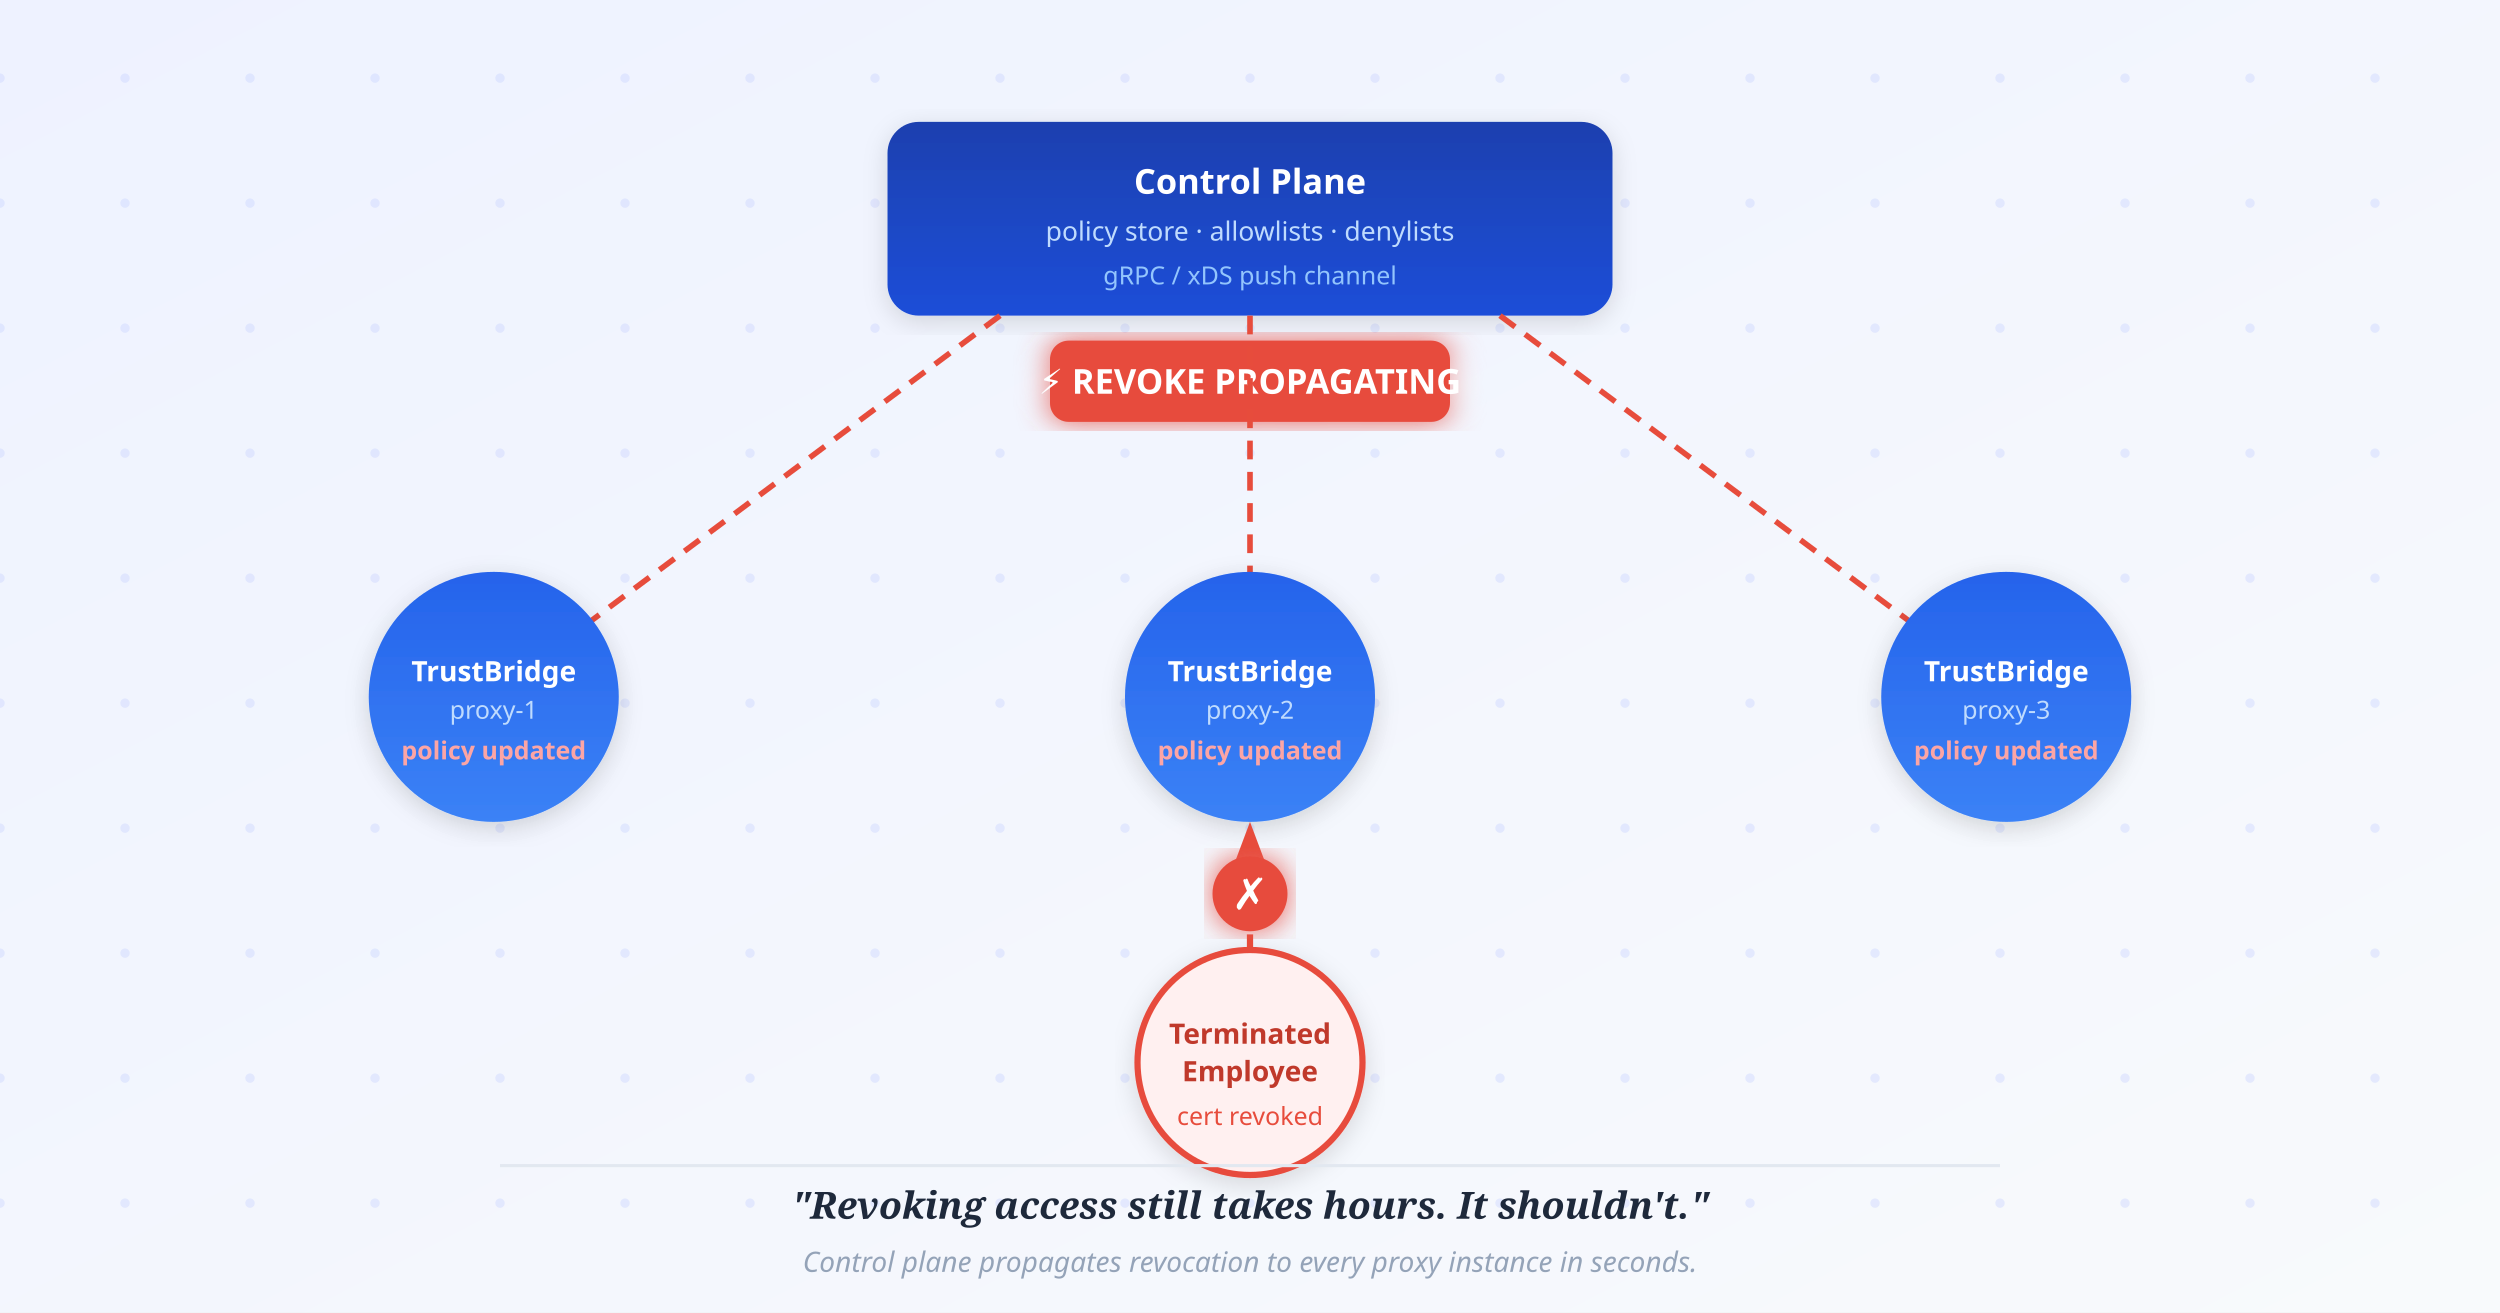
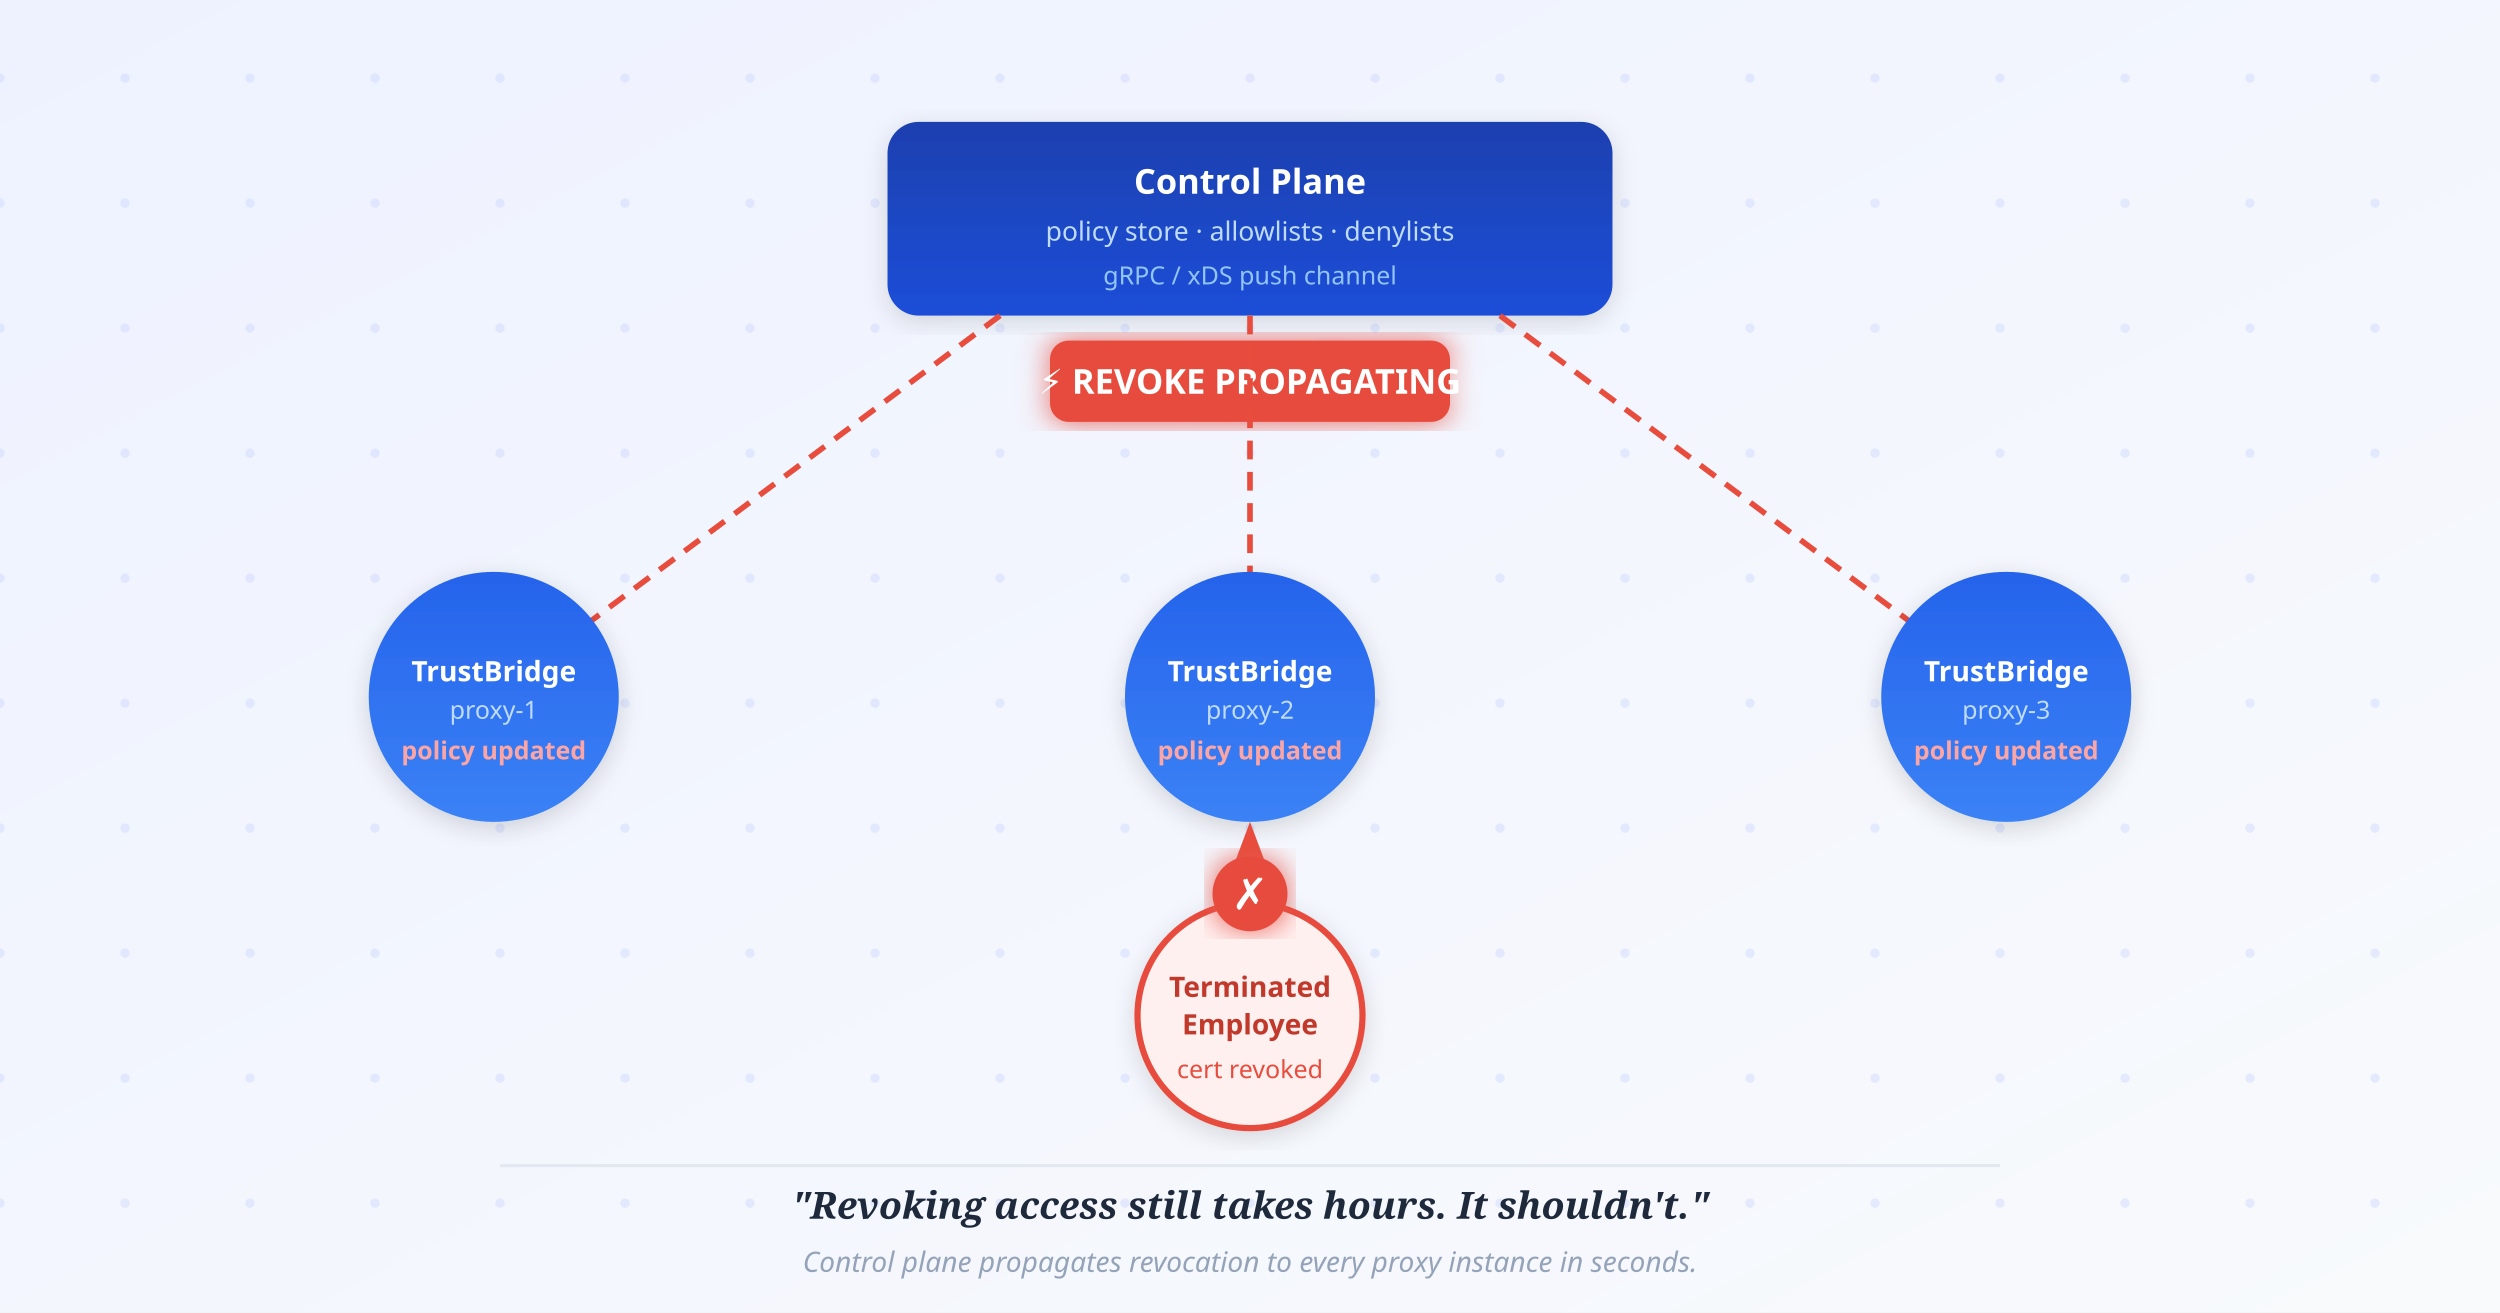
<svg xmlns="http://www.w3.org/2000/svg" width="800" height="420" viewBox="0 -25 800 420" font-family="'Segoe UI',system-ui,sans-serif">
  <defs>
    <style>
      @keyframes dash  { to { stroke-dashoffset: -20; } }
      @keyframes pulse { 0%,100% { opacity:1; } 50% { opacity:0.3; } }
      @keyframes err   { 0%,100% { opacity:0.95; } 50% { opacity:0.2; } }
      @keyframes ripple { 0% { r:46; opacity:0.6; } 100% { r:80; opacity:0; } }
      .flow   { animation: dash   1.8s linear      infinite; }
      .revoke { animation: dash   0.9s linear      infinite; }
      .blink  { animation: pulse  1.4s ease-in-out infinite; }
      .denied { animation: err    0.8s ease-in-out infinite; }
      .ring   { animation: ripple 1.6s ease-out    infinite; }
    </style>
    <linearGradient id="bg" x1="0" y1="0" x2="1" y2="1" gradientUnits="objectBoundingBox">
      <stop offset="0%" stop-color="#eef2ff" />
      <stop offset="100%" stop-color="#f8fafc" />
    </linearGradient>
    <linearGradient id="cp-grad" x1="0" y1="0" x2="0" y2="1">
      <stop offset="0%" stop-color="#1e40af" />
      <stop offset="100%" stop-color="#1d4ed8" />
    </linearGradient>
    <linearGradient id="proxy-grad" x1="0" y1="0" x2="0" y2="1">
      <stop offset="0%" stop-color="#2563eb" />
      <stop offset="100%" stop-color="#3b82f6" />
    </linearGradient>
    <marker id="arrowR" markerWidth="8" markerHeight="8" refX="6" refY="3" orient="auto">
      <path d="M0,0 L0,6 L8,3 z" fill="#e74c3c" />
    </marker>
    <marker id="arrowG" markerWidth="8" markerHeight="8" refX="6" refY="3" orient="auto">
      <path d="M0,0 L0,6 L8,3 z" fill="#27ae60" />
    </marker>
    <filter id="shadow">
      <feDropShadow dx="0" dy="2" stdDeviation="4" flood-color="#00000022" />
    </filter>
    <filter id="glow-r">
      <feGaussianBlur stdDeviation="5" result="blur" />
      <feMerge>
        <feMergeNode in="blur" />
        <feMergeNode in="SourceGraphic" />
      </feMerge>
    </filter>
  </defs>
  <rect x="0" y="-25" width="800" height="420" fill="url(#bg)" />
  <g fill="#c7d2fe" opacity="0.4">
    <g id="col">
      <circle cx="0" cy="0" r="1.5" />
      <circle cx="0" cy="40" r="1.5" />
      <circle cx="0" cy="80" r="1.5" />
      <circle cx="0" cy="120" r="1.5" />
      <circle cx="0" cy="160" r="1.5" />
      <circle cx="0" cy="200" r="1.5" />
      <circle cx="0" cy="240" r="1.5" />
      <circle cx="0" cy="280" r="1.5" />
      <circle cx="0" cy="320" r="1.5" />
      <circle cx="0" cy="360" r="1.5" />
    </g>
    <use href="#col" x="40" />
    <use href="#col" x="80" />
    <use href="#col" x="120" />
    <use href="#col" x="160" />
    <use href="#col" x="200" />
    <use href="#col" x="240" />
    <use href="#col" x="280" />
    <use href="#col" x="320" />
    <use href="#col" x="360" />
    <use href="#col" x="400" />
    <use href="#col" x="440" />
    <use href="#col" x="480" />
    <use href="#col" x="520" />
    <use href="#col" x="560" />
    <use href="#col" x="600" />
    <use href="#col" x="640" />
    <use href="#col" x="680" />
    <use href="#col" x="720" />
    <use href="#col" x="760" />
  </g>
  <rect x="284" y="14" width="232" height="62" rx="10" fill="url(#cp-grad)" filter="url(#shadow)" />
  <text x="400" y="37" text-anchor="middle" fill="white" font-size="11" font-weight="700">Control Plane</text>
  <text x="400" y="52" text-anchor="middle" fill="#bfdbfe" font-size="8.5">policy store · allowlists · denylists</text>
  <text x="400" y="66" text-anchor="middle" fill="#93c5fd" font-size="8">gRPC / xDS push channel</text>
  <g class="denied" filter="url(#glow-r)">
    <rect x="336" y="84" width="128" height="26" rx="6" fill="#e74c3c" />
    <text x="400" y="101" text-anchor="middle" fill="white" font-size="11" font-weight="700">⚡ REVOKE PROPAGATING</text>
  </g>
  <circle cx="400" cy="45" r="46" fill="none" stroke="#e74c3c" stroke-width="2" class="ring" opacity="0" />
  <line x1="320" y1="76" x2="178" y2="182" stroke="#e74c3c" stroke-width="1.8" stroke-dasharray="6 4" class="revoke" marker-end="url(#arrowR)" />
  <line x1="400" y1="76" x2="400" y2="182" stroke="#e74c3c" stroke-width="1.8" stroke-dasharray="6 4" class="revoke" marker-end="url(#arrowR)" />
  <line x1="480" y1="76" x2="622" y2="182" stroke="#e74c3c" stroke-width="1.8" stroke-dasharray="6 4" class="revoke" marker-end="url(#arrowR)" />
  <circle cx="158" cy="198" r="40" fill="url(#proxy-grad)" filter="url(#shadow)" class="blink" opacity="0.15" />
  <circle cx="158" cy="198" r="40" fill="url(#proxy-grad)" filter="url(#shadow)" />
  <text x="158" y="193" text-anchor="middle" fill="white" font-size="9" font-weight="700">TrustBridge</text>
  <text x="158" y="205" text-anchor="middle" fill="#bfdbfe" font-size="8">proxy-1</text>
  <text x="158" y="218" text-anchor="middle" fill="#fca5a5" font-size="8" font-weight="600">policy updated</text>
  <circle cx="400" cy="198" r="40" fill="url(#proxy-grad)" filter="url(#shadow)" class="blink" opacity="0.15" />
  <circle cx="400" cy="198" r="40" fill="url(#proxy-grad)" filter="url(#shadow)" />
  <text x="400" y="193" text-anchor="middle" fill="white" font-size="9" font-weight="700">TrustBridge</text>
  <text x="400" y="205" text-anchor="middle" fill="#bfdbfe" font-size="8">proxy-2</text>
  <text x="400" y="218" text-anchor="middle" fill="#fca5a5" font-size="8" font-weight="600">policy updated</text>
  <circle cx="642" cy="198" r="40" fill="url(#proxy-grad)" filter="url(#shadow)" class="blink" opacity="0.15" />
  <circle cx="642" cy="198" r="40" fill="url(#proxy-grad)" filter="url(#shadow)" />
  <text x="642" y="193" text-anchor="middle" fill="white" font-size="9" font-weight="700">TrustBridge</text>
  <text x="642" y="205" text-anchor="middle" fill="#bfdbfe" font-size="8">proxy-3</text>
  <text x="642" y="218" text-anchor="middle" fill="#fca5a5" font-size="8" font-weight="600">policy updated</text>
-   <circle cx="400" cy="315" r="36" fill="#fff0f0" stroke="#e74c3c" stroke-width="2" filter="url(#shadow)" />
-   <text x="400" y="309" text-anchor="middle" fill="#c0392b" font-size="9" font-weight="700">Terminated</text>
-   <text x="400" y="321" text-anchor="middle" fill="#c0392b" font-size="9" font-weight="700">Employee</text>
-   <text x="400" y="335" text-anchor="middle" fill="#e74c3c" font-size="8">cert revoked</text>
-   <line x1="400" y1="279" x2="400" y2="242" stroke="#e74c3c" stroke-width="2" stroke-dasharray="5 4" class="revoke" marker-end="url(#arrowR)" />
+   <circle cx="400" cy="300" r="36" fill="#fff0f0" stroke="#e74c3c" stroke-width="2" filter="url(#shadow)" />
+   <text x="400" y="294" text-anchor="middle" fill="#c0392b" font-size="9" font-weight="700">Terminated</text>
+   <text x="400" y="306" text-anchor="middle" fill="#c0392b" font-size="9" font-weight="700">Employee</text>
+   <text x="400" y="320" text-anchor="middle" fill="#e74c3c" font-size="8">cert revoked</text>
+   <line x1="400" y1="264" x2="400" y2="242" stroke="#e74c3c" stroke-width="2" stroke-dasharray="5 4" class="revoke" marker-end="url(#arrowR)" />
  <g class="denied" filter="url(#glow-r)">
    <circle cx="400" cy="261" r="12" fill="#e74c3c" />
    <text x="400" y="266" text-anchor="middle" fill="white" font-size="14" font-weight="700">✗</text>
  </g>
  <line x1="160" y1="348" x2="640" y2="348" stroke="#e2e8f0" stroke-width="1" />
  <text x="400" y="365" text-anchor="middle" fill="#1e293b" font-size="12" font-weight="700" font-family="Georgia,serif" font-style="italic">"Revoking access still takes hours. It shouldn't."</text>
  <text x="400" y="382" text-anchor="middle" fill="#94a3b8" font-size="9" font-style="italic">Control plane propagates revocation to every proxy instance in seconds.</text>
</svg>
